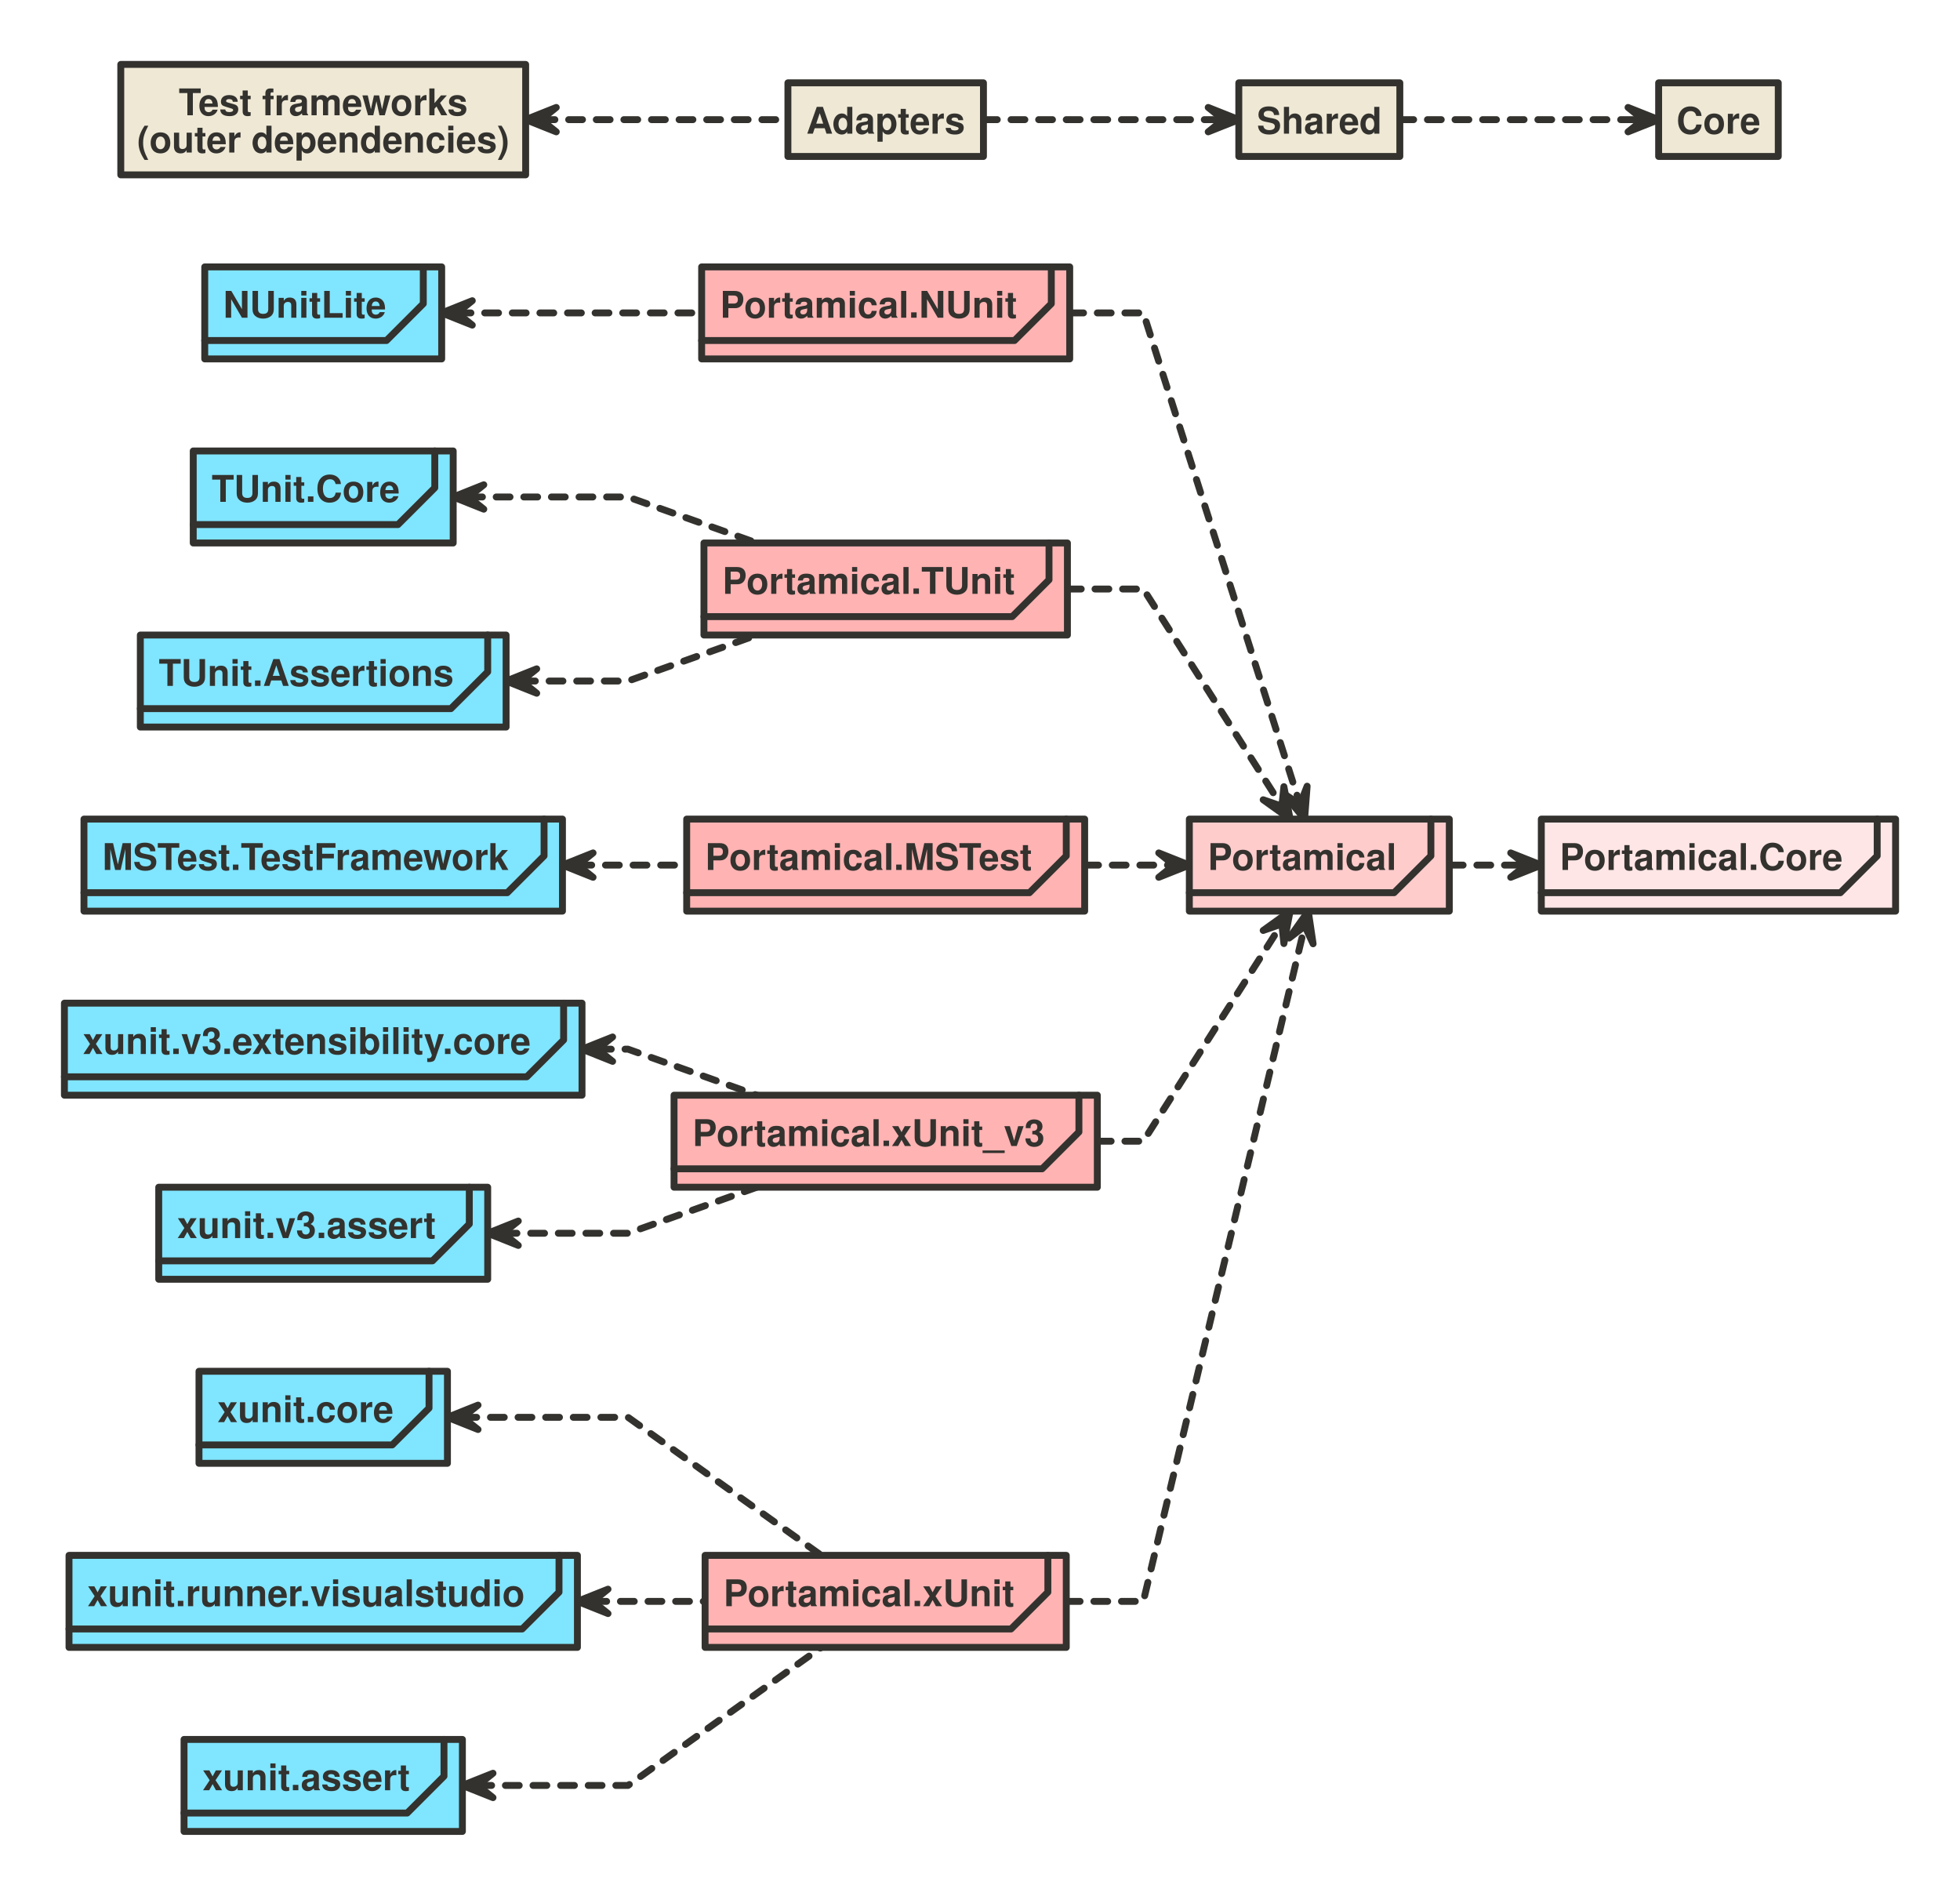
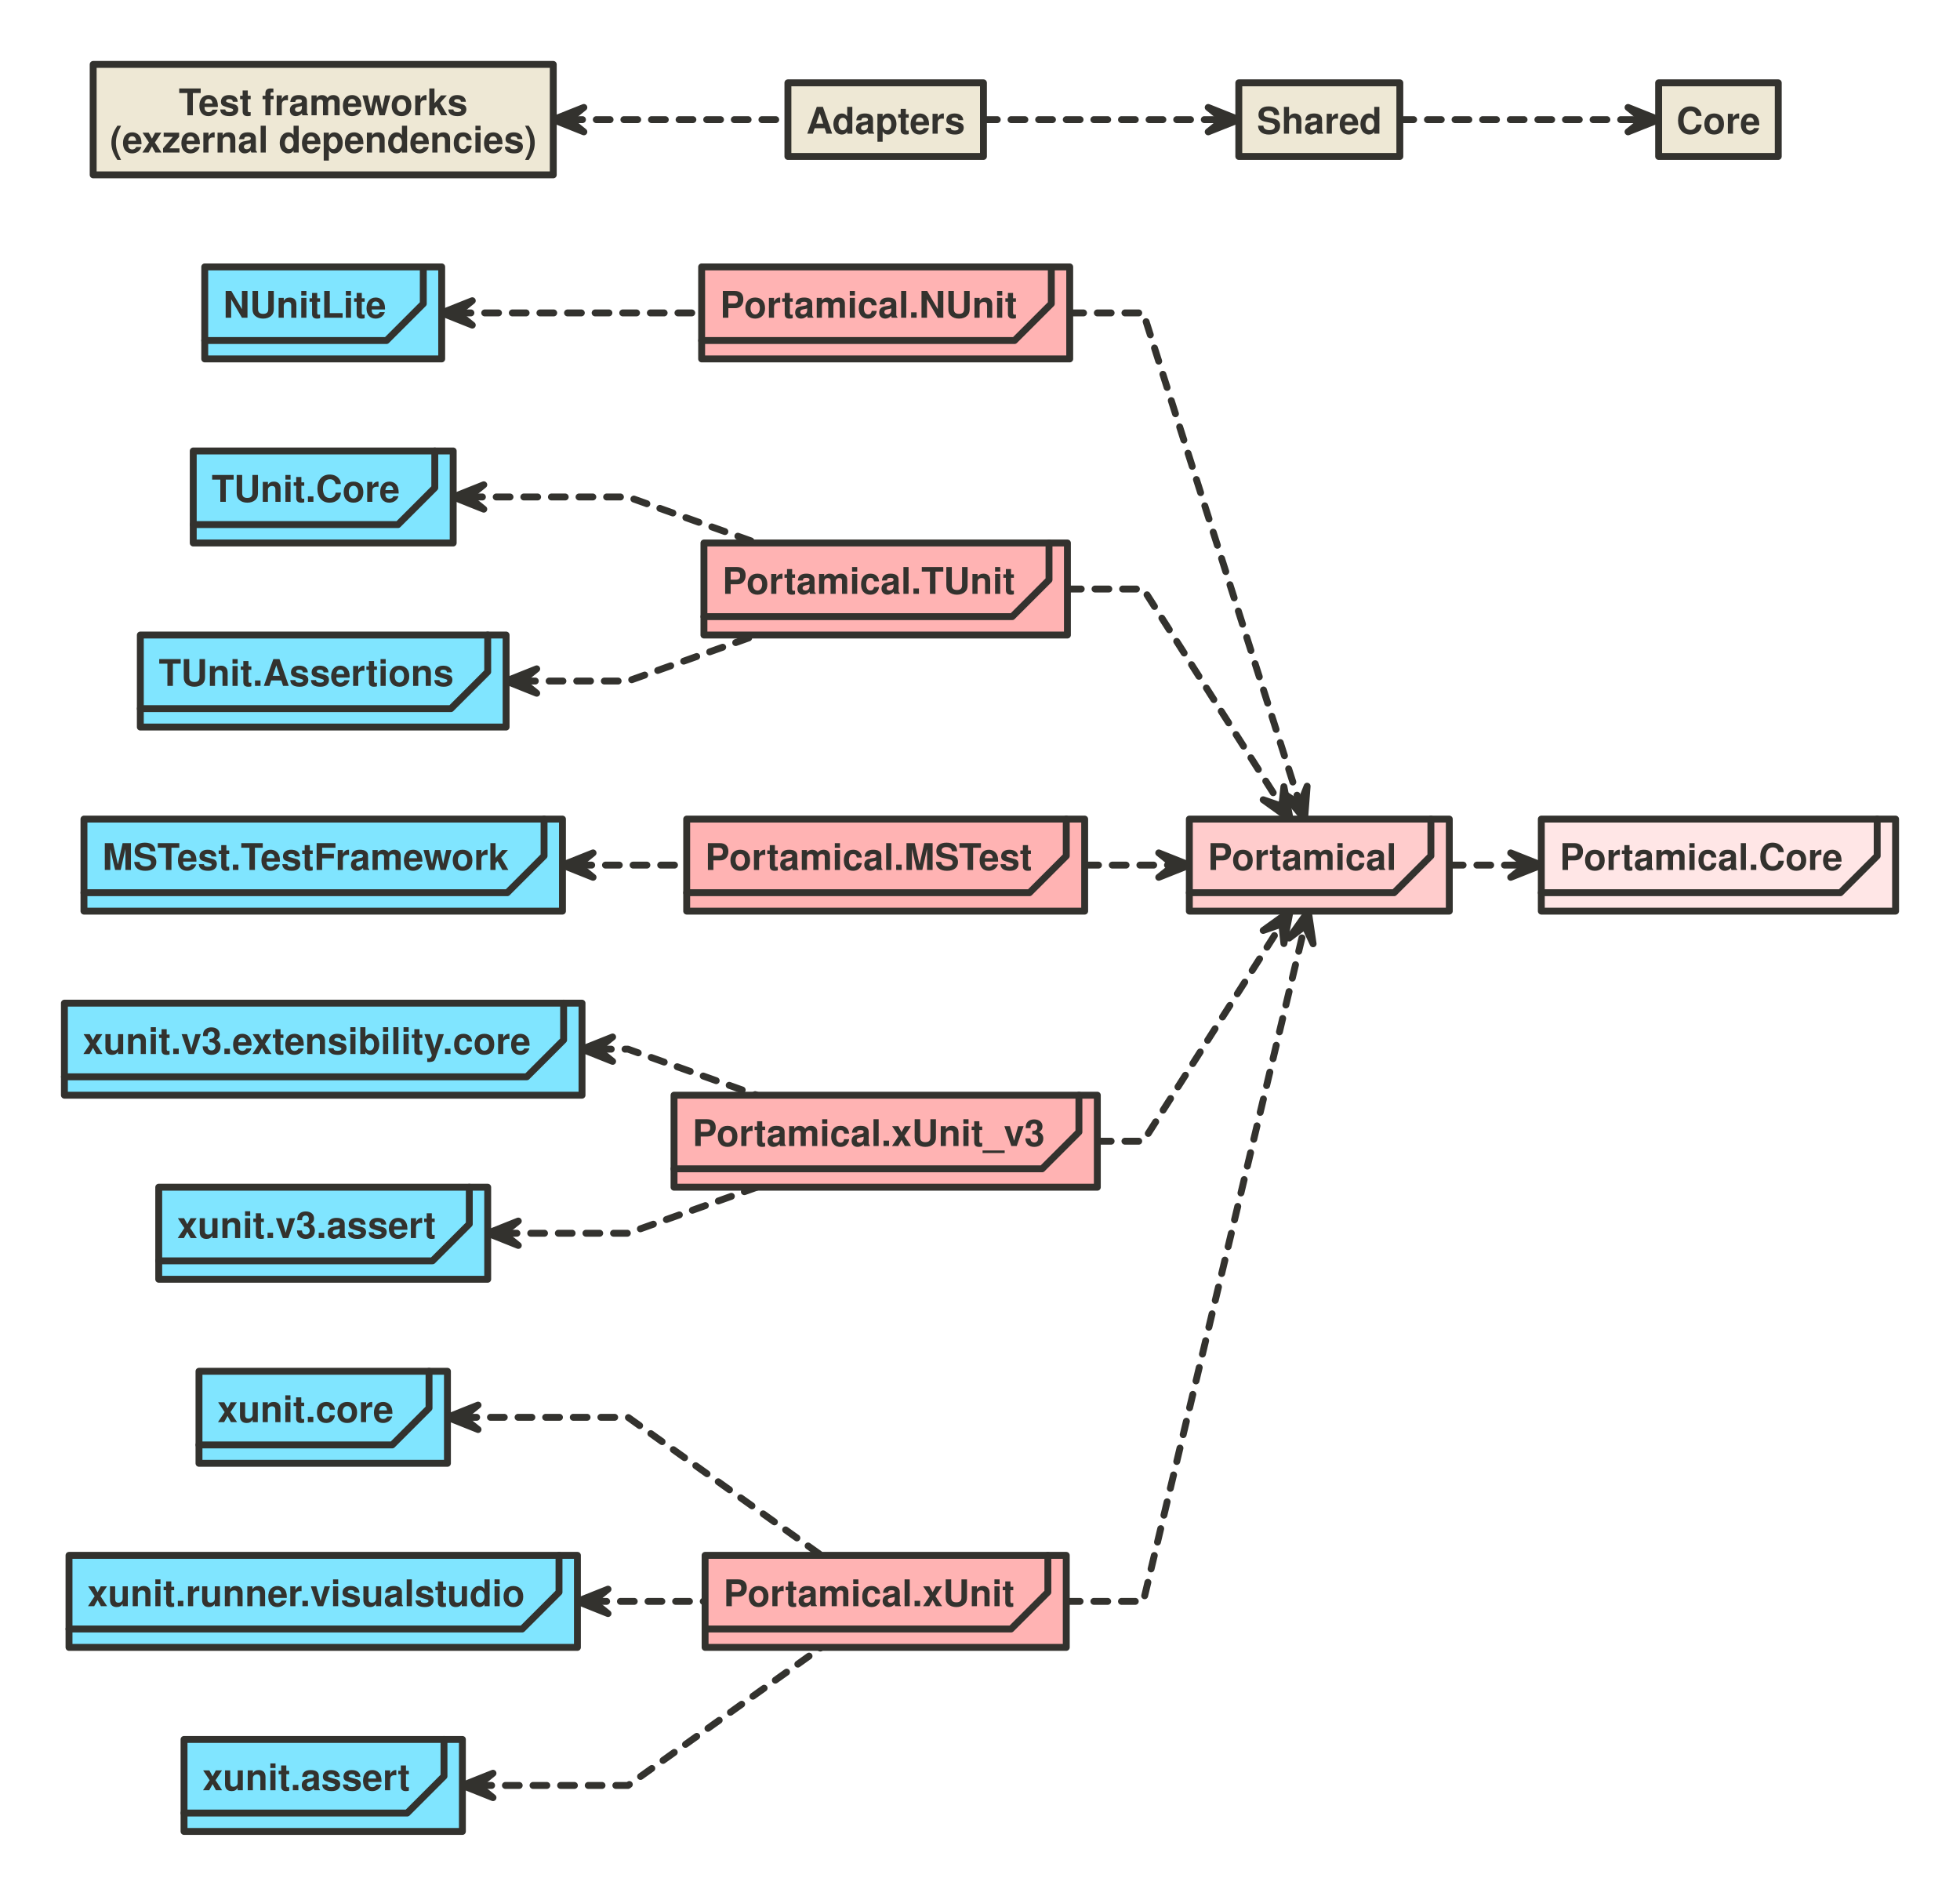
<svg xmlns="http://www.w3.org/2000/svg" version="1.1" baseProfile="full" width="852.0" height="824.0" viewBox="0 0 852 824">
  <g stroke-width="1.0" text-align="left" font="12pt Helvetica, Arial, sans-serif" font-size="12pt" font-family="Helvetica" font-weight="bold" font-style="normal">
    <g font-family="Helvetica" font-size="12pt" font-weight="bold" font-style="normal" stroke-width="3.0" stroke-linejoin="round" stroke-linecap="round" stroke="#33322E">
      <g stroke="transparent" fill="transparent">
        <rect x="0.0" y="0.0" height="824.0" width="852.0" stroke="none" />
      </g>
      <g transform="translate(8, 8)" fill="#33322E">
        <g transform="translate(20, 20)" fill="#33322E" font-family="Helvetica" font-size="12pt" font-weight="normal" font-style="normal">
          <g stroke-dasharray="6 6">
-             <path d="M207.2 24.0 L245 24 L314.5 24 L314.5 24.0 " fill="none" />
-           </g>
-           <path d="M213.8 18.7 L207.2 24.0 L213.8 29.3 L200.5 24.0 Z" />
+             <path d="M219.2 24.0 L245 24 L314.5 24 L314.5 24.0 " fill="none" />
+           </g>
+           <path d="M225.8 18.7 L219.2 24.0 L225.8 29.3 L212.5 24.0 Z" />
          <g stroke-dasharray="6 6">
            <path d="M399.5 24.0 L469 24 L503.833 24 L503.8 24.0 " fill="none" />
          </g>
          <path d="M497.2 29.3 L503.8 24.0 L497.2 18.7 L510.5 24.0 Z" />
          <g stroke-dasharray="6 6">
            <path d="M580.5 24.0 L622 24 L686.333 24 L686.3 24.0 " fill="none" />
          </g>
          <path d="M679.7 29.3 L686.3 24.0 L679.7 18.7 L693.0 24.0 Z" />
          <g stroke-dasharray="6 6">
            <path d="M223.2 348.0 L245 348 L270.5 348 L270.5 348.0 " fill="none" />
          </g>
          <path d="M229.8 342.7 L223.2 348.0 L229.8 353.3 L216.5 348.0 Z" />
          <g stroke-dasharray="6 6">
            <path d="M170.7 108.0 L245 108 L277 108 L277.0 108.0 " fill="none" />
          </g>
          <path d="M177.3 102.7 L170.7 108.0 L177.3 113.3 L164.0 108.0 Z" />
          <g stroke-dasharray="6 6">
            <path d="M175.7 188.0 L245 188 L301 208 L301.0 208.0 " fill="none" />
          </g>
          <path d="M182.3 182.7 L175.7 188.0 L182.3 193.3 L169.0 188.0 Z" />
          <g stroke-dasharray="6 6">
            <path d="M198.7 268.0 L245 268 L301 248 L301.0 248.0 " fill="none" />
          </g>
          <path d="M205.3 262.7 L198.7 268.0 L205.3 273.3 L192.0 268.0 Z" />
          <g stroke-dasharray="6 6">
            <path d="M173.2 588.0 L245 588 L329 648 L329.0 648.0 " fill="none" />
          </g>
          <path d="M179.8 582.7 L173.2 588.0 L179.8 593.3 L166.5 588.0 Z" />
          <g stroke-dasharray="6 6">
            <path d="M229.7 668.0 L245 668 L278.5 668 L278.5 668.0 " fill="none" />
          </g>
          <path d="M236.3 662.7 L229.7 668.0 L236.3 673.3 L223.0 668.0 Z" />
          <g stroke-dasharray="6 6">
            <path d="M179.7 748.0 L245 748 L329 688 L329.0 688.0 " fill="none" />
          </g>
          <path d="M186.3 742.7 L179.7 748.0 L186.3 753.3 L173.0 748.0 Z" />
          <g stroke-dasharray="6 6">
            <path d="M231.7 428.0 L245 428 L301 448 L301.0 448.0 " fill="none" />
          </g>
          <path d="M238.3 422.7 L231.7 428.0 L238.3 433.3 L225.0 428.0 Z" />
          <g stroke-dasharray="6 6">
            <path d="M190.7 508.0 L245 508 L301 488 L301.0 488.0 " fill="none" />
          </g>
          <path d="M197.3 502.7 L190.7 508.0 L197.3 513.3 L184.0 508.0 Z" />
          <g stroke-dasharray="6 6">
            <path d="M437.0 108.0 L469 108 L537.1 321.648 L537.1 321.6 " fill="none" />
          </g>
          <path d="M530.0 316.9 L537.1 321.6 L540.2 313.7 L539.1 328.0 Z" />
          <g stroke-dasharray="6 6">
            <path d="M436.0 228.0 L469 228 L529.166 322.378 L529.2 322.4 " fill="none" />
          </g>
          <path d="M521.1 319.6 L529.2 322.4 L530.1 313.9 L532.8 328.0 Z" />
          <g stroke-dasharray="6 6">
            <path d="M443.5 348.0 L469 348 L482.333 348 L482.3 348.0 " fill="none" />
          </g>
          <path d="M475.7 353.3 L482.3 348.0 L475.7 342.7 L489.0 348.0 Z" />
          <g stroke-dasharray="6 6">
            <path d="M449.0 468.0 L469 468 L529.166 373.622 L529.2 373.6 " fill="none" />
          </g>
          <path d="M530.1 382.1 L529.2 373.6 L521.1 376.4 L532.8 368.0 Z" />
          <g stroke-dasharray="6 6">
            <path d="M435.5 668.0 L469 668 L539.169 374.484 L539.2 374.5 " fill="none" />
          </g>
          <path d="M542.8 382.2 L539.2 374.5 L532.4 379.7 L540.7 368.0 Z" />
          <g stroke-dasharray="6 6">
            <path d="M602.0 348.0 L622 348 L635.333 348 L635.3 348.0 " fill="none" />
          </g>
          <path d="M628.7 353.3 L635.3 348.0 L628.7 342.7 L642.0 348.0 Z" />
          <g data-name="Test frameworks">
            <g fill="#eee8d5" stroke="#33322E" data-name="Test frameworks">
-               <rect x="24.5" y="0.0" height="48.0" width="176.0" data-name="Test frameworks" />
-             </g>
-             <g transform="translate(24.5, 0)" font-family="Helvetica" font-size="12pt" font-weight="bold" font-style="normal" data-name="Test frameworks" data-compartment="0">
+               <rect x="12.5" y="0.0" height="48.0" width="200.0" data-name="Test frameworks" />
+             </g>
+             <g transform="translate(12.5, 0)" font-family="Helvetica" font-size="12pt" font-weight="bold" font-style="normal" data-name="Test frameworks" data-compartment="0">
              <g transform="translate(8, 8)" fill="#33322E" text-align="center" data-name="Test frameworks" data-compartment="0">
-                 <text x="80.0" y="14.1" stroke="none" text-anchor="middle" data-name="Test frameworks" data-compartment="0">Test frameworks</text>
-                 <text x="80.0" y="30.3" stroke="none" text-anchor="middle" data-name="Test frameworks" data-compartment="0">(outer dependencies)</text>
+                 <text x="92.0" y="14.1" stroke="none" text-anchor="middle" data-name="Test frameworks" data-compartment="0">Test frameworks</text>
+                 <text x="92.0" y="30.3" stroke="none" text-anchor="middle" data-name="Test frameworks" data-compartment="0">(exzernal dependencies)</text>
              </g>
            </g>
          </g>
          <g data-name="Adapters">
            <g fill="#eee8d5" stroke="#33322E" data-name="Adapters">
              <rect x="314.5" y="8.0" height="32.0" width="85.0" data-name="Adapters" />
            </g>
            <g transform="translate(314.5, 8)" font-family="Helvetica" font-size="12pt" font-weight="bold" font-style="normal" data-name="Adapters" data-compartment="0">
              <g transform="translate(8, 8)" fill="#33322E" text-align="center" data-name="Adapters" data-compartment="0">
                <text x="34.5" y="14.1" stroke="none" text-anchor="middle" data-name="Adapters" data-compartment="0">Adapters</text>
              </g>
            </g>
          </g>
          <g data-name="Shared">
            <g fill="#eee8d5" stroke="#33322E" data-name="Shared">
              <rect x="510.5" y="8.0" height="32.0" width="70.0" data-name="Shared" />
            </g>
            <g transform="translate(510.5, 8)" font-family="Helvetica" font-size="12pt" font-weight="bold" font-style="normal" data-name="Shared" data-compartment="0">
              <g transform="translate(8, 8)" fill="#33322E" text-align="center" data-name="Shared" data-compartment="0">
                <text x="27.0" y="14.1" stroke="none" text-anchor="middle" data-name="Shared" data-compartment="0">Shared</text>
              </g>
            </g>
          </g>
          <g data-name="Core">
            <g fill="#eee8d5" stroke="#33322E" data-name="Core">
              <rect x="693.0" y="8.0" height="32.0" width="52.0" data-name="Core" />
            </g>
            <g transform="translate(693, 8)" font-family="Helvetica" font-size="12pt" font-weight="bold" font-style="normal" data-name="Core" data-compartment="0">
              <g transform="translate(8, 8)" fill="#33322E" text-align="center" data-name="Core" data-compartment="0">
                <text x="18.0" y="14.1" stroke="none" text-anchor="middle" data-name="Core" data-compartment="0">Core</text>
              </g>
            </g>
          </g>
          <g data-name="MSTest.TestFramework">
            <g fill="#80e5ff" stroke="#33322E" data-name="MSTest.TestFramework">
              <rect x="8.5" y="328.0" height="40.0" width="208.0" data-name="MSTest.TestFramework" />
              <path d="M8.5 360.0 L192.5 360.0 L208.5 344.0 L208.5 328.0" fill="none" data-name="MSTest.TestFramework" />
            </g>
            <g transform="translate(8.5, 328)" font-family="Helvetica" font-size="12pt" font-weight="bold" font-style="normal" data-name="MSTest.TestFramework" data-compartment="0">
              <g transform="translate(8, 8)" fill="#33322E" text-align="left" data-name="MSTest.TestFramework" data-compartment="0">
                <text x="0.0" y="14.1" stroke="none" data-name="MSTest.TestFramework" data-compartment="0">MSTest.TestFramework</text>
              </g>
            </g>
            <g transform="translate(8.5, 360)" font-family="Helvetica" font-size="12pt" font-weight="normal" font-style="normal" data-name="MSTest.TestFramework" data-compartment="1">
              <g transform="translate(8, 8)" fill="#33322E" data-name="MSTest.TestFramework" data-compartment="1">
								
							</g>
            </g>
          </g>
          <g data-name="Portamical.MSTest">
            <g fill="#ffb3b3" stroke="#33322E" data-name="Portamical.MSTest">
              <rect x="270.5" y="328.0" height="40.0" width="173.0" data-name="Portamical.MSTest" />
              <path d="M270.5 360.0 L419.5 360.0 L435.5 344.0 L435.5 328.0" fill="none" data-name="Portamical.MSTest" />
            </g>
            <g transform="translate(270.5, 328)" font-family="Helvetica" font-size="12pt" font-weight="bold" font-style="normal" data-name="Portamical.MSTest" data-compartment="0">
              <g transform="translate(8, 8)" fill="#33322E" text-align="left" data-name="Portamical.MSTest" data-compartment="0">
                <text x="0.0" y="14.1" stroke="none" data-name="Portamical.MSTest" data-compartment="0">Portamical.MSTest</text>
              </g>
            </g>
            <g transform="translate(270.5, 360)" font-family="Helvetica" font-size="12pt" font-weight="normal" font-style="normal" data-name="Portamical.MSTest" data-compartment="1">
              <g transform="translate(8, 8)" fill="#33322E" data-name="Portamical.MSTest" data-compartment="1">
								
							</g>
            </g>
          </g>
          <g data-name="NUnitLite">
            <g fill="#80e5ff" stroke="#33322E" data-name="NUnitLite">
              <rect x="61.0" y="88.0" height="40.0" width="103.0" data-name="NUnitLite" />
              <path d="M61.0 120.0 L140.0 120.0 L156.0 104.0 L156.0 88.0" fill="none" data-name="NUnitLite" />
            </g>
            <g transform="translate(61, 88)" font-family="Helvetica" font-size="12pt" font-weight="bold" font-style="normal" data-name="NUnitLite" data-compartment="0">
              <g transform="translate(8, 8)" fill="#33322E" text-align="left" data-name="NUnitLite" data-compartment="0">
                <text x="0.0" y="14.1" stroke="none" data-name="NUnitLite" data-compartment="0">NUnitLite</text>
              </g>
            </g>
            <g transform="translate(61, 120)" font-family="Helvetica" font-size="12pt" font-weight="normal" font-style="normal" data-name="NUnitLite" data-compartment="1">
              <g transform="translate(8, 8)" fill="#33322E" data-name="NUnitLite" data-compartment="1">
								
							</g>
            </g>
          </g>
          <g data-name="Portamical.NUnit">
            <g fill="#ffb3b3" stroke="#33322E" data-name="Portamical.NUnit">
              <rect x="277.0" y="88.0" height="40.0" width="160.0" data-name="Portamical.NUnit" />
              <path d="M277.0 120.0 L413.0 120.0 L429.0 104.0 L429.0 88.0" fill="none" data-name="Portamical.NUnit" />
            </g>
            <g transform="translate(277, 88)" font-family="Helvetica" font-size="12pt" font-weight="bold" font-style="normal" data-name="Portamical.NUnit" data-compartment="0">
              <g transform="translate(8, 8)" fill="#33322E" text-align="left" data-name="Portamical.NUnit" data-compartment="0">
                <text x="0.0" y="14.1" stroke="none" data-name="Portamical.NUnit" data-compartment="0">Portamical.NUnit</text>
              </g>
            </g>
            <g transform="translate(277, 120)" font-family="Helvetica" font-size="12pt" font-weight="normal" font-style="normal" data-name="Portamical.NUnit" data-compartment="1">
              <g transform="translate(8, 8)" fill="#33322E" data-name="Portamical.NUnit" data-compartment="1">
								
							</g>
            </g>
          </g>
          <g data-name="TUnit.Core">
            <g fill="#80e5ff" stroke="#33322E" data-name="TUnit.Core">
              <rect x="56.0" y="168.0" height="40.0" width="113.0" data-name="TUnit.Core" />
              <path d="M56.0 200.0 L145.0 200.0 L161.0 184.0 L161.0 168.0" fill="none" data-name="TUnit.Core" />
            </g>
            <g transform="translate(56, 168)" font-family="Helvetica" font-size="12pt" font-weight="bold" font-style="normal" data-name="TUnit.Core" data-compartment="0">
              <g transform="translate(8, 8)" fill="#33322E" text-align="left" data-name="TUnit.Core" data-compartment="0">
                <text x="0.0" y="14.1" stroke="none" data-name="TUnit.Core" data-compartment="0">TUnit.Core</text>
              </g>
            </g>
            <g transform="translate(56, 200)" font-family="Helvetica" font-size="12pt" font-weight="normal" font-style="normal" data-name="TUnit.Core" data-compartment="1">
              <g transform="translate(8, 8)" fill="#33322E" data-name="TUnit.Core" data-compartment="1">
								
							</g>
            </g>
          </g>
          <g data-name="Portamical.TUnit">
            <g fill="#ffb3b3" stroke="#33322E" data-name="Portamical.TUnit">
              <rect x="278.0" y="208.0" height="40.0" width="158.0" data-name="Portamical.TUnit" />
              <path d="M278.0 240.0 L412.0 240.0 L428.0 224.0 L428.0 208.0" fill="none" data-name="Portamical.TUnit" />
            </g>
            <g transform="translate(278, 208)" font-family="Helvetica" font-size="12pt" font-weight="bold" font-style="normal" data-name="Portamical.TUnit" data-compartment="0">
              <g transform="translate(8, 8)" fill="#33322E" text-align="left" data-name="Portamical.TUnit" data-compartment="0">
                <text x="0.0" y="14.1" stroke="none" data-name="Portamical.TUnit" data-compartment="0">Portamical.TUnit</text>
              </g>
            </g>
            <g transform="translate(278, 240)" font-family="Helvetica" font-size="12pt" font-weight="normal" font-style="normal" data-name="Portamical.TUnit" data-compartment="1">
              <g transform="translate(8, 8)" fill="#33322E" data-name="Portamical.TUnit" data-compartment="1">
								
							</g>
            </g>
          </g>
          <g data-name="TUnit.Assertions">
            <g fill="#80e5ff" stroke="#33322E" data-name="TUnit.Assertions">
              <rect x="33.0" y="248.0" height="40.0" width="159.0" data-name="TUnit.Assertions" />
              <path d="M33.0 280.0 L168.0 280.0 L184.0 264.0 L184.0 248.0" fill="none" data-name="TUnit.Assertions" />
            </g>
            <g transform="translate(33, 248)" font-family="Helvetica" font-size="12pt" font-weight="bold" font-style="normal" data-name="TUnit.Assertions" data-compartment="0">
              <g transform="translate(8, 8)" fill="#33322E" text-align="left" data-name="TUnit.Assertions" data-compartment="0">
                <text x="0.0" y="14.1" stroke="none" data-name="TUnit.Assertions" data-compartment="0">TUnit.Assertions</text>
              </g>
            </g>
            <g transform="translate(33, 280)" font-family="Helvetica" font-size="12pt" font-weight="normal" font-style="normal" data-name="TUnit.Assertions" data-compartment="1">
              <g transform="translate(8, 8)" fill="#33322E" data-name="TUnit.Assertions" data-compartment="1">
								
							</g>
            </g>
          </g>
          <g data-name="xunit.core">
            <g fill="#80e5ff" stroke="#33322E" data-name="xunit.core">
              <rect x="58.5" y="568.0" height="40.0" width="108.0" data-name="xunit.core" />
              <path d="M58.5 600.0 L142.5 600.0 L158.5 584.0 L158.5 568.0" fill="none" data-name="xunit.core" />
            </g>
            <g transform="translate(58.5, 568)" font-family="Helvetica" font-size="12pt" font-weight="bold" font-style="normal" data-name="xunit.core" data-compartment="0">
              <g transform="translate(8, 8)" fill="#33322E" text-align="left" data-name="xunit.core" data-compartment="0">
                <text x="0.0" y="14.1" stroke="none" data-name="xunit.core" data-compartment="0">xunit.core</text>
              </g>
            </g>
            <g transform="translate(58.5, 600)" font-family="Helvetica" font-size="12pt" font-weight="normal" font-style="normal" data-name="xunit.core" data-compartment="1">
              <g transform="translate(8, 8)" fill="#33322E" data-name="xunit.core" data-compartment="1">
								
							</g>
            </g>
          </g>
          <g data-name="Portamical.xUnit">
            <g fill="#ffb3b3" stroke="#33322E" data-name="Portamical.xUnit">
              <rect x="278.5" y="648.0" height="40.0" width="157.0" data-name="Portamical.xUnit" />
              <path d="M278.5 680.0 L411.5 680.0 L427.5 664.0 L427.5 648.0" fill="none" data-name="Portamical.xUnit" />
            </g>
            <g transform="translate(278.5, 648)" font-family="Helvetica" font-size="12pt" font-weight="bold" font-style="normal" data-name="Portamical.xUnit" data-compartment="0">
              <g transform="translate(8, 8)" fill="#33322E" text-align="left" data-name="Portamical.xUnit" data-compartment="0">
                <text x="0.0" y="14.1" stroke="none" data-name="Portamical.xUnit" data-compartment="0">Portamical.xUnit</text>
              </g>
            </g>
            <g transform="translate(278.5, 680)" font-family="Helvetica" font-size="12pt" font-weight="normal" font-style="normal" data-name="Portamical.xUnit" data-compartment="1">
              <g transform="translate(8, 8)" fill="#33322E" data-name="Portamical.xUnit" data-compartment="1">
								
							</g>
            </g>
          </g>
          <g data-name="xunit.runner.visualstudio">
            <g fill="#80e5ff" stroke="#33322E" data-name="xunit.runner.visualstudio">
              <rect x="2.0" y="648.0" height="40.0" width="221.0" data-name="xunit.runner.visualstudio" />
              <path d="M2.0 680.0 L199.0 680.0 L215.0 664.0 L215.0 648.0" fill="none" data-name="xunit.runner.visualstudio" />
            </g>
            <g transform="translate(2, 648)" font-family="Helvetica" font-size="12pt" font-weight="bold" font-style="normal" data-name="xunit.runner.visualstudio" data-compartment="0">
              <g transform="translate(8, 8)" fill="#33322E" text-align="left" data-name="xunit.runner.visualstudio" data-compartment="0">
                <text x="0.0" y="14.1" stroke="none" data-name="xunit.runner.visualstudio" data-compartment="0">xunit.runner.visualstudio</text>
              </g>
            </g>
            <g transform="translate(2, 680)" font-family="Helvetica" font-size="12pt" font-weight="normal" font-style="normal" data-name="xunit.runner.visualstudio" data-compartment="1">
              <g transform="translate(8, 8)" fill="#33322E" data-name="xunit.runner.visualstudio" data-compartment="1">
								
							</g>
            </g>
          </g>
          <g data-name="xunit.assert">
            <g fill="#80e5ff" stroke="#33322E" data-name="xunit.assert">
              <rect x="52.0" y="728.0" height="40.0" width="121.0" data-name="xunit.assert" />
              <path d="M52.0 760.0 L149.0 760.0 L165.0 744.0 L165.0 728.0" fill="none" data-name="xunit.assert" />
            </g>
            <g transform="translate(52, 728)" font-family="Helvetica" font-size="12pt" font-weight="bold" font-style="normal" data-name="xunit.assert" data-compartment="0">
              <g transform="translate(8, 8)" fill="#33322E" text-align="left" data-name="xunit.assert" data-compartment="0">
                <text x="0.0" y="14.1" stroke="none" data-name="xunit.assert" data-compartment="0">xunit.assert</text>
              </g>
            </g>
            <g transform="translate(52, 760)" font-family="Helvetica" font-size="12pt" font-weight="normal" font-style="normal" data-name="xunit.assert" data-compartment="1">
              <g transform="translate(8, 8)" fill="#33322E" data-name="xunit.assert" data-compartment="1">
								
							</g>
            </g>
          </g>
          <g data-name="xunit.v3.extensibility.core">
            <g fill="#80e5ff" stroke="#33322E" data-name="xunit.v3.extensibility.core">
              <rect x="0.0" y="408.0" height="40.0" width="225.0" data-name="xunit.v3.extensibility.core" />
              <path d="M0.0 440.0 L201.0 440.0 L217.0 424.0 L217.0 408.0" fill="none" data-name="xunit.v3.extensibility.core" />
            </g>
            <g transform="translate(0, 408)" font-family="Helvetica" font-size="12pt" font-weight="bold" font-style="normal" data-name="xunit.v3.extensibility.core" data-compartment="0">
              <g transform="translate(8, 8)" fill="#33322E" text-align="left" data-name="xunit.v3.extensibility.core" data-compartment="0">
                <text x="0.0" y="14.1" stroke="none" data-name="xunit.v3.extensibility.core" data-compartment="0">xunit.v3.extensibility.core</text>
              </g>
            </g>
            <g transform="translate(0, 440)" font-family="Helvetica" font-size="12pt" font-weight="normal" font-style="normal" data-name="xunit.v3.extensibility.core" data-compartment="1">
              <g transform="translate(8, 8)" fill="#33322E" data-name="xunit.v3.extensibility.core" data-compartment="1">
								
							</g>
            </g>
          </g>
          <g data-name="Portamical.xUnit_v3">
            <g fill="#ffb3b3" stroke="#33322E" data-name="Portamical.xUnit_v3">
              <rect x="265.0" y="448.0" height="40.0" width="184.0" data-name="Portamical.xUnit_v3" />
              <path d="M265.0 480.0 L425.0 480.0 L441.0 464.0 L441.0 448.0" fill="none" data-name="Portamical.xUnit_v3" />
            </g>
            <g transform="translate(265, 448)" font-family="Helvetica" font-size="12pt" font-weight="bold" font-style="normal" data-name="Portamical.xUnit_v3" data-compartment="0">
              <g transform="translate(8, 8)" fill="#33322E" text-align="left" data-name="Portamical.xUnit_v3" data-compartment="0">
                <text x="0.0" y="14.1" stroke="none" data-name="Portamical.xUnit_v3" data-compartment="0">Portamical.xUnit_v3</text>
              </g>
            </g>
            <g transform="translate(265, 480)" font-family="Helvetica" font-size="12pt" font-weight="normal" font-style="normal" data-name="Portamical.xUnit_v3" data-compartment="1">
              <g transform="translate(8, 8)" fill="#33322E" data-name="Portamical.xUnit_v3" data-compartment="1">
								
							</g>
            </g>
          </g>
          <g data-name="xunit.v3.assert">
            <g fill="#80e5ff" stroke="#33322E" data-name="xunit.v3.assert">
              <rect x="41.0" y="488.0" height="40.0" width="143.0" data-name="xunit.v3.assert" />
              <path d="M41.0 520.0 L160.0 520.0 L176.0 504.0 L176.0 488.0" fill="none" data-name="xunit.v3.assert" />
            </g>
            <g transform="translate(41, 488)" font-family="Helvetica" font-size="12pt" font-weight="bold" font-style="normal" data-name="xunit.v3.assert" data-compartment="0">
              <g transform="translate(8, 8)" fill="#33322E" text-align="left" data-name="xunit.v3.assert" data-compartment="0">
                <text x="0.0" y="14.1" stroke="none" data-name="xunit.v3.assert" data-compartment="0">xunit.v3.assert</text>
              </g>
            </g>
            <g transform="translate(41, 520)" font-family="Helvetica" font-size="12pt" font-weight="normal" font-style="normal" data-name="xunit.v3.assert" data-compartment="1">
              <g transform="translate(8, 8)" fill="#33322E" data-name="xunit.v3.assert" data-compartment="1">
								
							</g>
            </g>
          </g>
          <g data-name="Portamical">
            <g fill="#ffcccc" stroke="#33322E" data-name="Portamical">
              <rect x="489.0" y="328.0" height="40.0" width="113.0" data-name="Portamical" />
              <path d="M489.0 360.0 L578.0 360.0 L594.0 344.0 L594.0 328.0" fill="none" data-name="Portamical" />
            </g>
            <g transform="translate(489, 328)" font-family="Helvetica" font-size="12pt" font-weight="bold" font-style="normal" data-name="Portamical" data-compartment="0">
              <g transform="translate(8, 8)" fill="#33322E" text-align="left" data-name="Portamical" data-compartment="0">
                <text x="0.0" y="14.1" stroke="none" data-name="Portamical" data-compartment="0">Portamical</text>
              </g>
            </g>
            <g transform="translate(489, 360)" font-family="Helvetica" font-size="12pt" font-weight="normal" font-style="normal" data-name="Portamical" data-compartment="1">
              <g transform="translate(8, 8)" fill="#33322E" data-name="Portamical" data-compartment="1">
								
							</g>
            </g>
          </g>
          <g data-name="Portamical.Core">
            <g fill="#ffe6e6" stroke="#33322E" data-name="Portamical.Core">
              <rect x="642.0" y="328.0" height="40.0" width="154.0" data-name="Portamical.Core" />
              <path d="M642.0 360.0 L772.0 360.0 L788.0 344.0 L788.0 328.0" fill="none" data-name="Portamical.Core" />
            </g>
            <g transform="translate(642, 328)" font-family="Helvetica" font-size="12pt" font-weight="bold" font-style="normal" data-name="Portamical.Core" data-compartment="0">
              <g transform="translate(8, 8)" fill="#33322E" text-align="left" data-name="Portamical.Core" data-compartment="0">
                <text x="0.0" y="14.1" stroke="none" data-name="Portamical.Core" data-compartment="0">Portamical.Core</text>
              </g>
            </g>
            <g transform="translate(642, 360)" font-family="Helvetica" font-size="12pt" font-weight="normal" font-style="normal" data-name="Portamical.Core" data-compartment="1">
              <g transform="translate(8, 8)" fill="#33322E" data-name="Portamical.Core" data-compartment="1">
								
							</g>
            </g>
          </g>
        </g>
      </g>
    </g>
  </g>
</svg>
